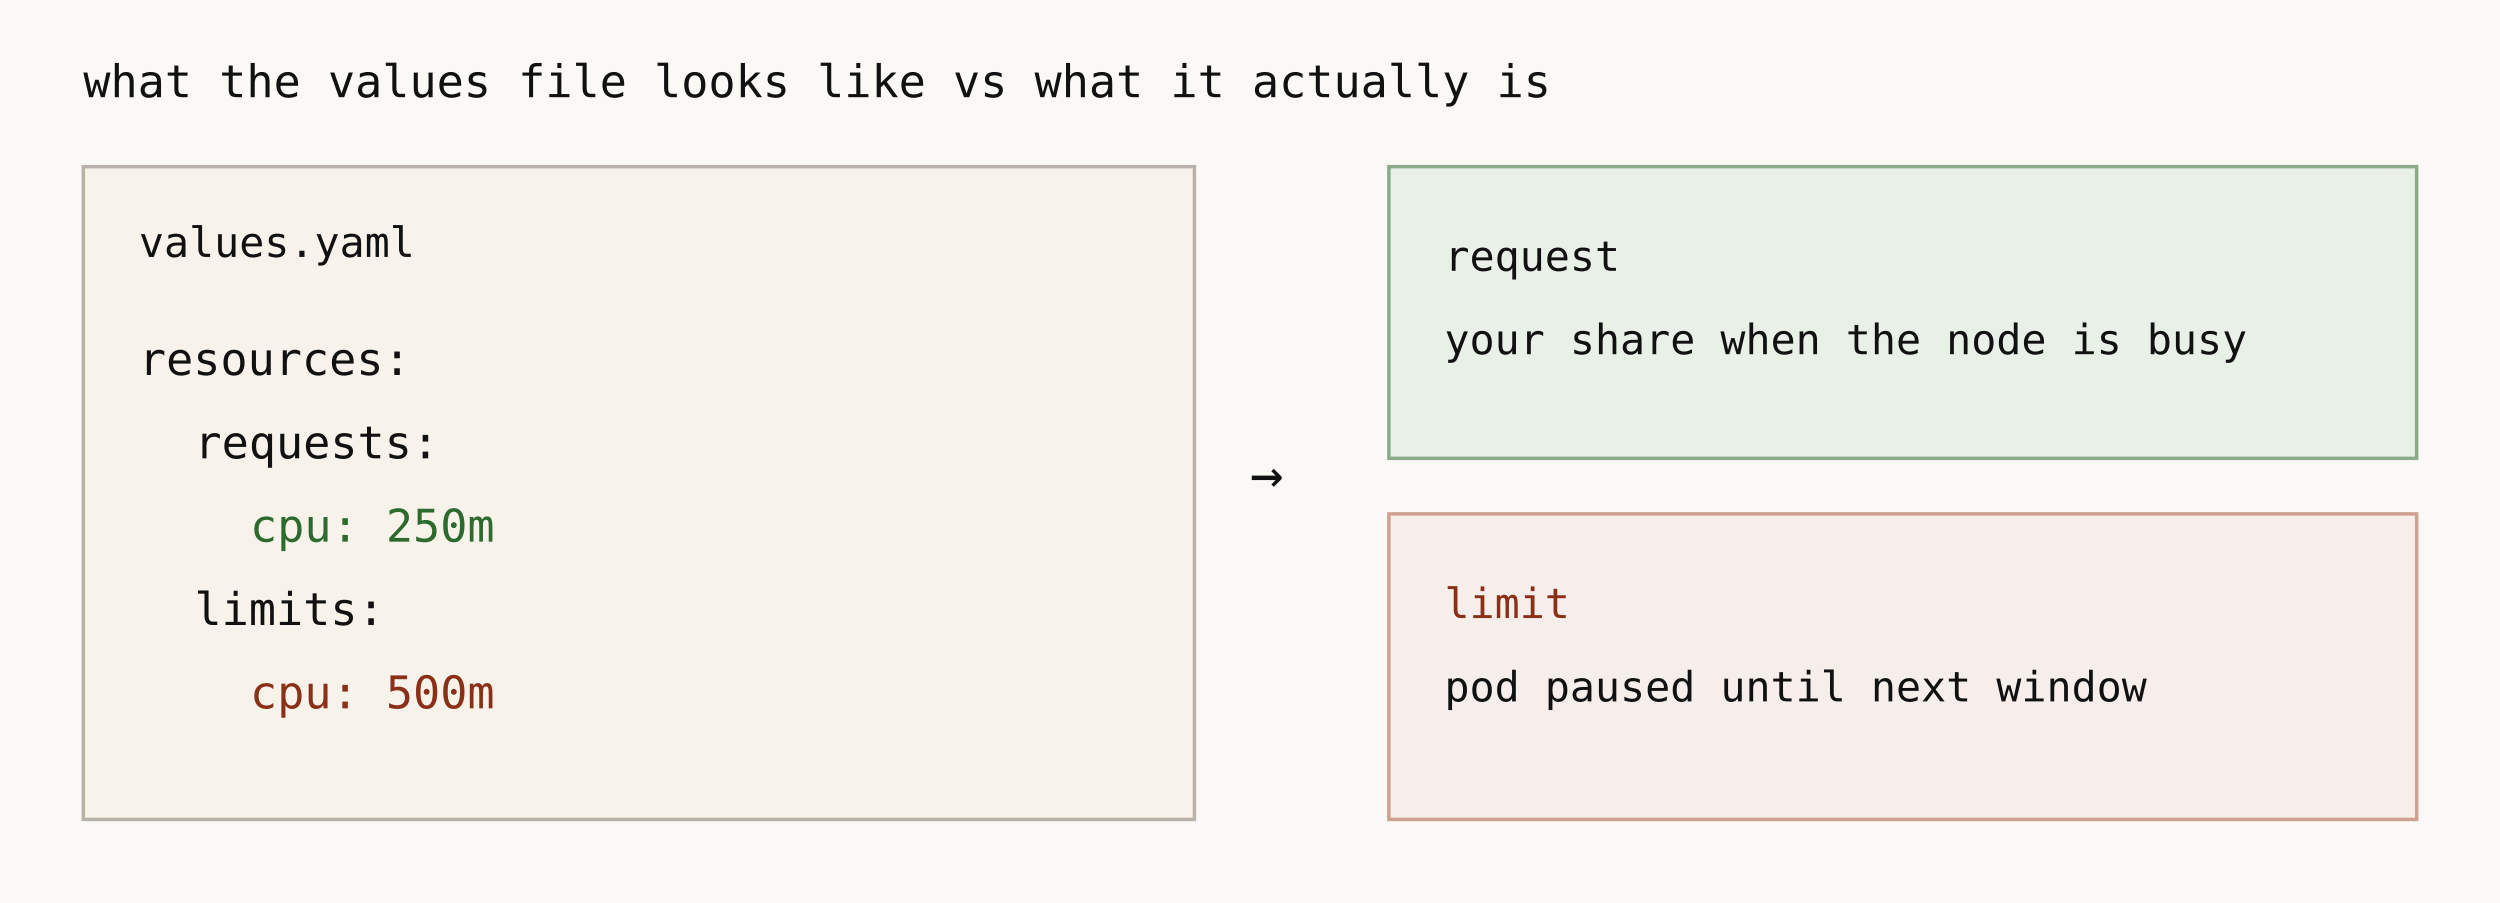
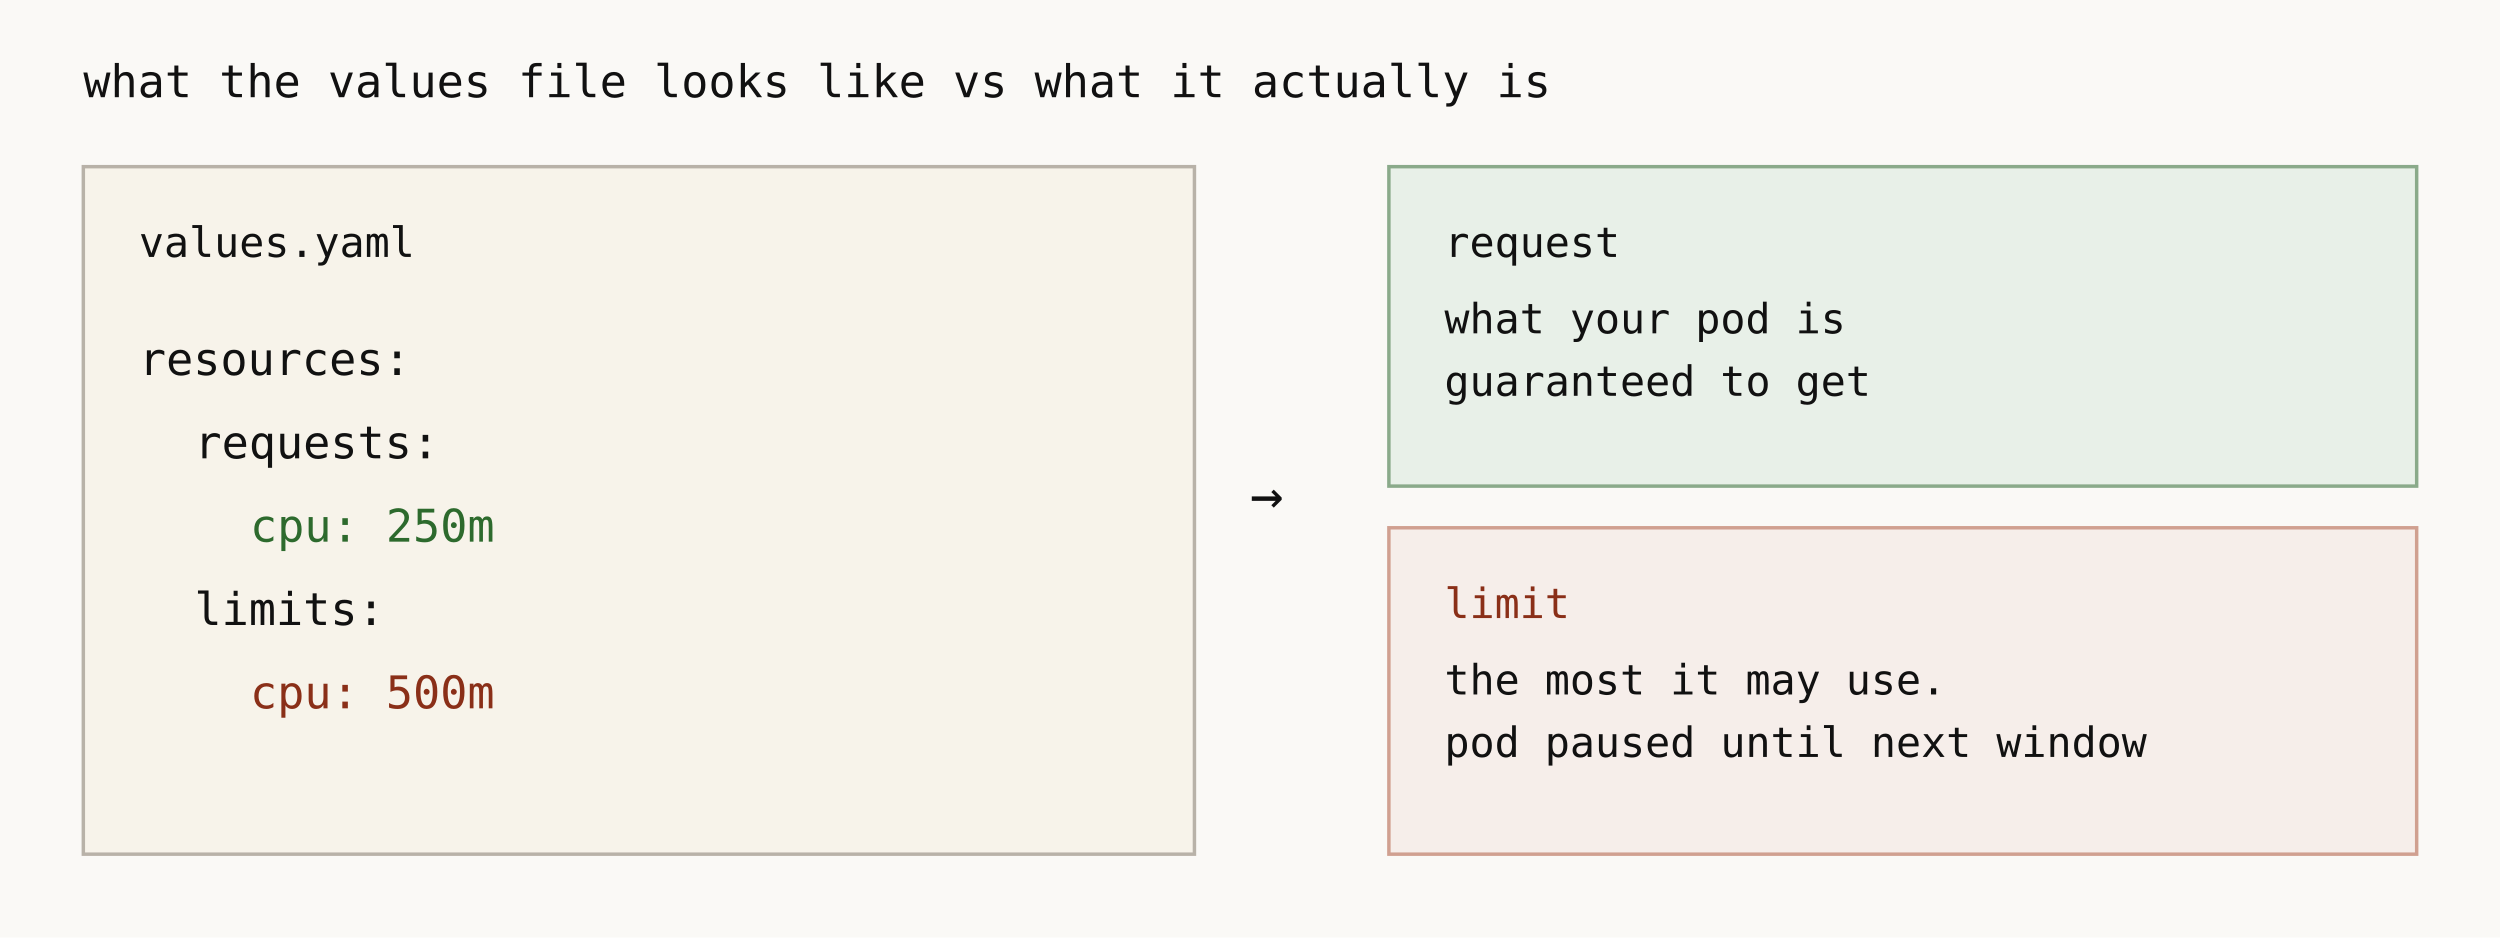
- <svg xmlns="http://www.w3.org/2000/svg" width="720" height="260" viewBox="0 0 720 260">
-   <rect width="720" height="260" fill="#faf9f6" />
+ <svg xmlns="http://www.w3.org/2000/svg" width="720" height="270" viewBox="0 0 720 270">
+   <rect width="720" height="270" fill="#faf9f6" />
  <text x="24" y="28" font-family="ui-monospace, SFMono-Regular, Menlo, monospace" font-size="13" fill="#111111">what the values file looks like vs what it actually is</text>
-   <rect x="24" y="48" width="320" height="188" fill="#f7f3ea" stroke="#b8b2a8" />
+   <rect x="24" y="48" width="320" height="198" fill="#f7f3ea" stroke="#b8b2a8" />
  <text x="40" y="74" font-family="ui-monospace, SFMono-Regular, Menlo, monospace" font-size="12" fill="#111111">values.yaml</text>
  <text x="40" y="108" font-family="ui-monospace, SFMono-Regular, Menlo, monospace" font-size="13" fill="#111111">resources:</text>
  <text x="56" y="132" font-family="ui-monospace, SFMono-Regular, Menlo, monospace" font-size="13" fill="#111111">  requests:</text>
  <text x="72" y="156" font-family="ui-monospace, SFMono-Regular, Menlo, monospace" font-size="13" fill="#2d6a2d">    cpu: 250m</text>
  <text x="56" y="180" font-family="ui-monospace, SFMono-Regular, Menlo, monospace" font-size="13" fill="#111111">  limits:</text>
  <text x="72" y="204" font-family="ui-monospace, SFMono-Regular, Menlo, monospace" font-size="13" fill="#8a2f18">    cpu: 500m</text>
-   <text x="360" y="142" font-family="ui-monospace, SFMono-Regular, Menlo, monospace" font-size="16" fill="#111111">→</text>
-   <rect x="400" y="48" width="296" height="84" fill="#e8f0e8" stroke="#8aaa8a" />
-   <text x="416" y="78" font-family="ui-monospace, SFMono-Regular, Menlo, monospace" font-size="12" fill="#111111">request</text>
-   <text x="416" y="102" font-family="ui-monospace, SFMono-Regular, Menlo, monospace" font-size="12" fill="#111111">your share when the node is busy</text>
-   <rect x="400" y="148" width="296" height="88" fill="#f6eeea" stroke="#d0a090" />
+   <text x="360" y="148" font-family="ui-monospace, SFMono-Regular, Menlo, monospace" font-size="16" fill="#111111">→</text>
+   <rect x="400" y="48" width="296" height="92" fill="#e8f0e8" stroke="#8aaa8a" />
+   <text x="416" y="74" font-family="ui-monospace, SFMono-Regular, Menlo, monospace" font-size="12" fill="#111111">request</text>
+   <text x="416" y="96" font-family="ui-monospace, SFMono-Regular, Menlo, monospace" font-size="12" fill="#111111">what your pod is</text>
+   <text x="416" y="114" font-family="ui-monospace, SFMono-Regular, Menlo, monospace" font-size="12" fill="#111111">guaranteed to get</text>
+   <rect x="400" y="152" width="296" height="94" fill="#f6eeea" stroke="#d0a090" />
  <text x="416" y="178" font-family="ui-monospace, SFMono-Regular, Menlo, monospace" font-size="12" fill="#8a2f18">limit</text>
-   <text x="416" y="202" font-family="ui-monospace, SFMono-Regular, Menlo, monospace" font-size="12" fill="#111111">pod paused until next window</text>
+   <text x="416" y="200" font-family="ui-monospace, SFMono-Regular, Menlo, monospace" font-size="12" fill="#111111">the most it may use.</text>
+   <text x="416" y="218" font-family="ui-monospace, SFMono-Regular, Menlo, monospace" font-size="12" fill="#111111">pod paused until next window</text>
</svg>
